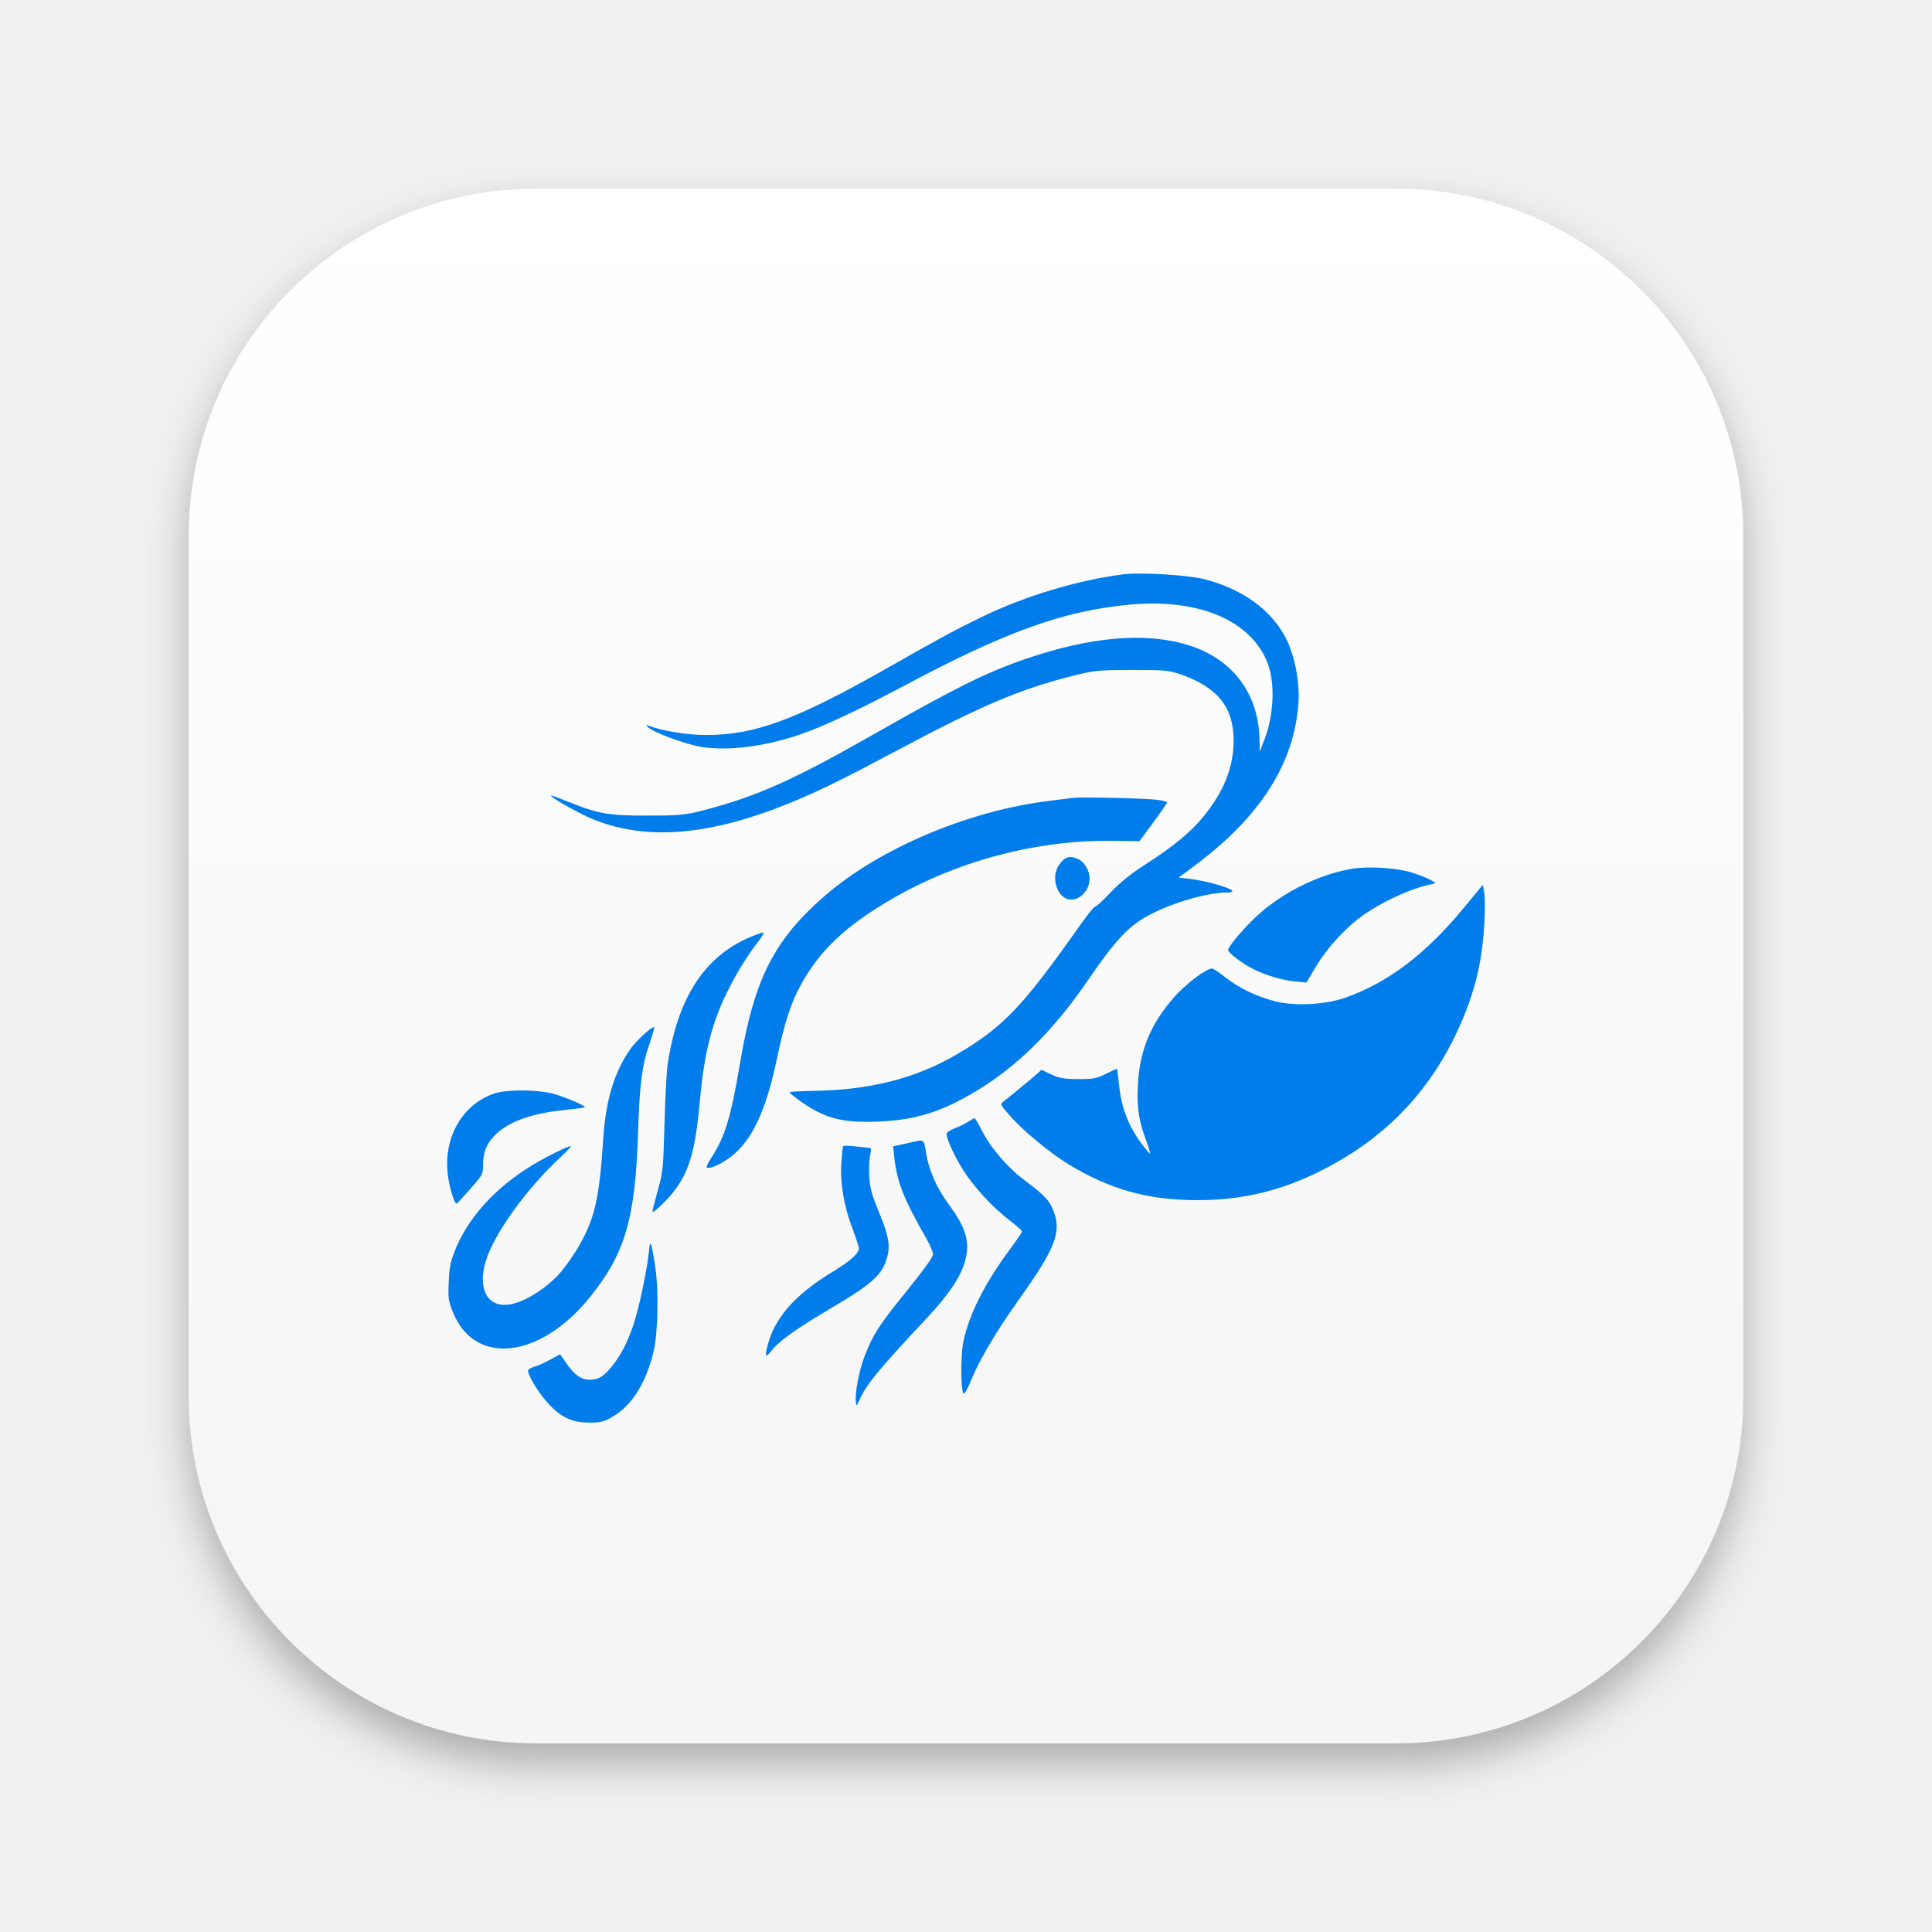
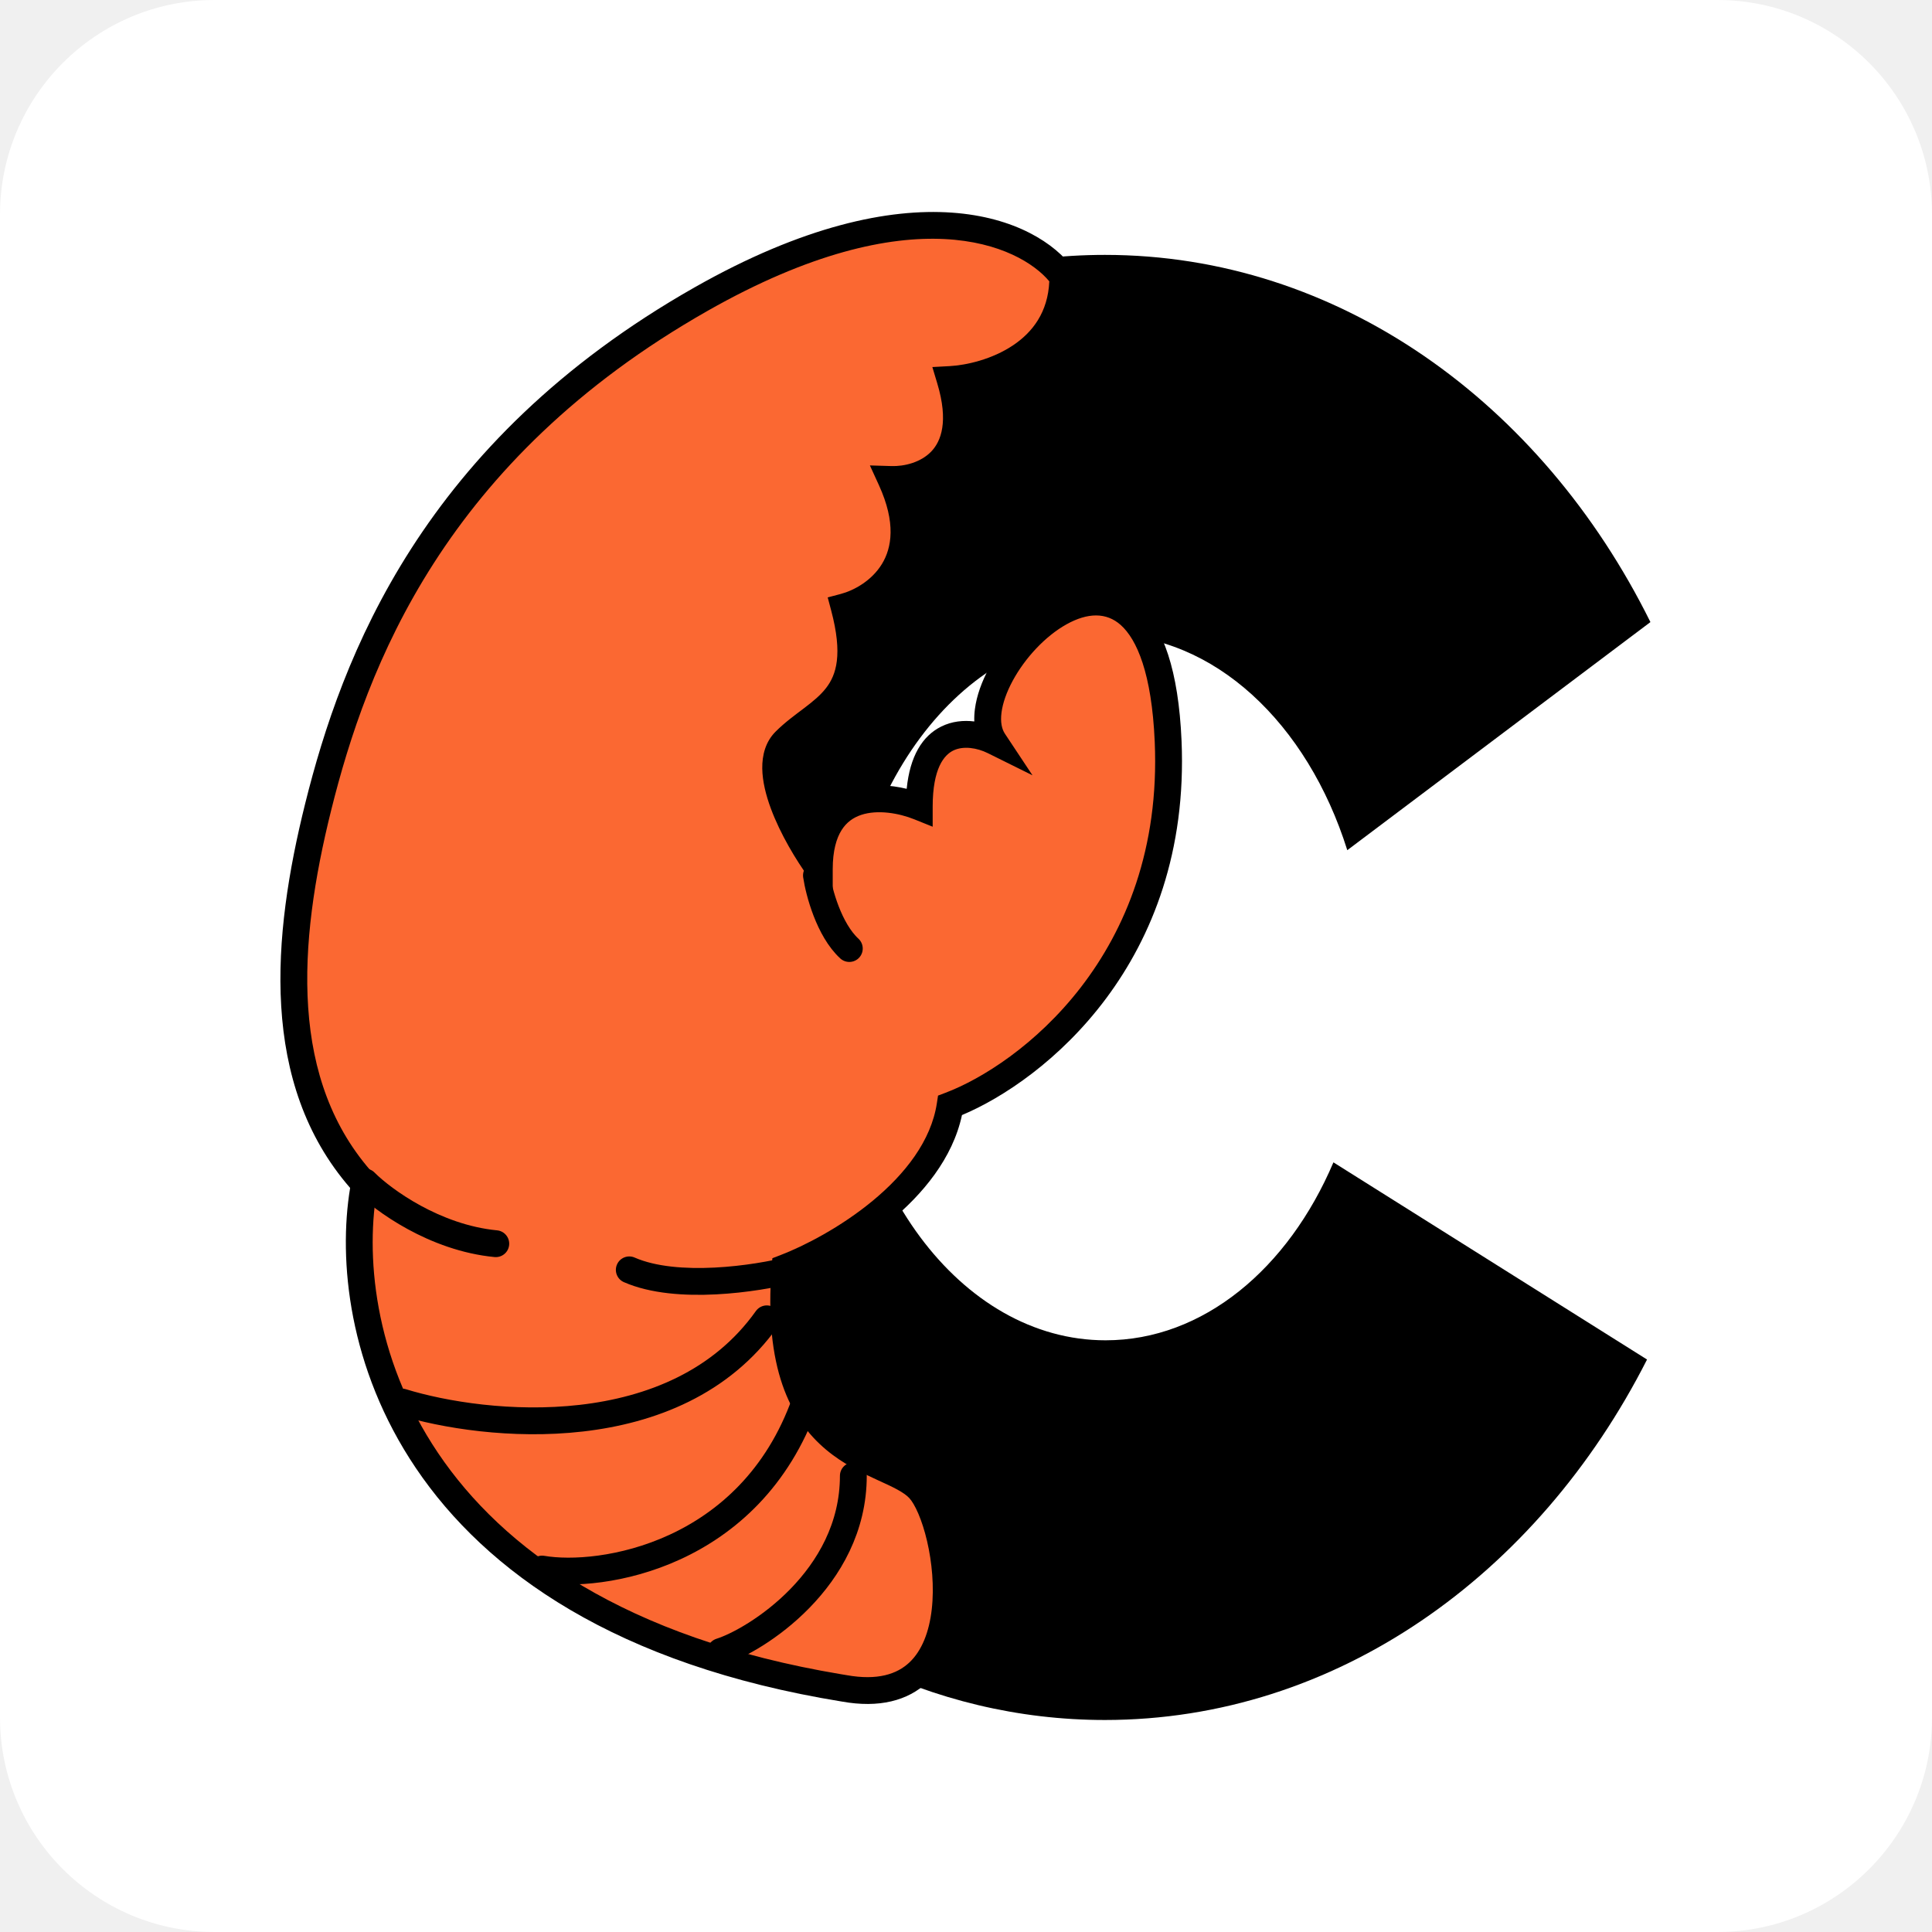
- <svg xmlns="http://www.w3.org/2000/svg" width="1024" height="1024" viewBox="0 0 1024 1024" fill="none">
-   <g filter="url(#filter0_d_159_34)">
-     <rect x="100" y="100" width="824" height="824" rx="184" fill="white" />
-     <rect x="100" y="100" width="824" height="824" rx="184" fill="url(#paint0_linear_159_34)" fill-opacity="0.41" />
-   </g>
-   <path fill-rule="evenodd" clip-rule="evenodd" d="M343.869 663.994C344.41 658.75 344.631 658.176 345.283 660.313C345.709 661.705 346.675 667.17 347.432 672.459C349.133 684.352 348.666 706.564 346.521 715.863C342.718 732.344 335.165 744.64 325.195 750.574C319.973 753.681 318.607 754.034 311.939 753.997C302.719 753.947 296.746 750.958 289.676 742.859C284.462 736.886 279.16 727.727 279.981 726.114C280.266 725.555 281.773 724.766 283.329 724.361C284.886 723.955 288.571 722.307 291.518 720.698L296.878 717.771L300.147 722.509C304.477 728.781 308.027 731.276 312.632 731.281C317.322 731.286 320.12 729.532 324.719 723.698C329.284 717.908 332.457 711.703 335.698 702.234C338.527 693.967 342.877 673.611 343.869 663.994ZM483.175 605.427C489.885 603.885 489.679 603.742 490.765 610.663C492.253 620.154 496.224 629.272 502.737 638.157C512.025 650.826 514.183 658.104 511.6 668.051C509.463 676.278 503.081 685.93 491.802 697.994C465.023 726.633 459.247 733.657 455.458 742.192C454.032 745.401 453.941 745.448 453.645 743.117C453.038 738.35 455.396 726.01 458.33 718.594C462.952 706.913 465.899 702.368 480.719 684.064C489.388 673.358 494.532 666.204 494.532 664.857C494.532 663.676 493.08 660.162 491.307 657.047C478.782 635.065 475.431 626.574 473.953 613.075L473.354 607.61L476.299 606.97C477.919 606.618 481.012 605.923 483.175 605.427ZM516.53 592.697C516.855 592.672 518.526 595.451 520.243 598.874C525.003 608.366 534.056 618.897 543.459 625.884C553.499 633.343 556.287 636.326 558.402 641.861C562.76 653.261 559.344 661.795 539.051 690.202C528.581 704.86 519.178 720.712 515.124 730.54C512.555 736.772 511.054 739.395 510.585 738.477C509.142 735.648 509.153 718.152 510.604 711.13C513.582 696.719 521.893 680.248 535.41 661.968C538.854 657.312 541.68 653.142 541.691 652.7C541.703 652.26 538.86 649.699 535.377 647.01C527.14 640.65 519.539 632.782 512.973 623.823C507.503 616.358 501.059 603.046 501.794 600.727C502.025 599.998 503.926 598.782 506.018 598.026C508.11 597.27 511.198 595.771 512.88 594.697C514.562 593.622 516.204 592.723 516.53 592.697ZM446.853 607.591C447.063 607.179 450.113 607.191 453.629 607.617C457.144 608.044 460.48 608.423 461.043 608.459C461.802 608.508 461.832 609.546 461.157 612.493C460.658 614.677 460.474 619.795 460.749 623.869C461.168 630.066 462.042 633.198 466.096 643.017C471.665 656.506 472.252 661.728 469.086 669.652C466.266 676.708 460.083 681.827 440.364 693.432C422.352 704.033 412.898 710.784 408.978 715.849C406.067 719.609 405.399 719.282 406.46 714.617C410.009 699.006 420.909 686.398 441.752 673.797C450.474 668.524 455.217 664.265 455.217 661.706C455.217 660.793 453.628 655.865 451.685 650.758C447.259 639.118 445.202 626.727 445.935 616.105C446.229 611.835 446.642 608.005 446.853 607.591ZM334.258 555.811C337.405 551.378 345.974 543.578 346.714 544.473C346.916 544.717 345.889 548.395 344.434 552.645C340.208 564.977 339.03 573.994 338.168 600.625C336.702 645.881 331.351 664.241 312.927 687.225C286.536 720.148 251.762 724.218 240.187 695.74C237.621 689.423 237.475 688.445 237.82 679.704C238.124 671.999 238.674 669.139 241.013 663.085C247.647 645.912 262.384 629.573 281.99 617.653C288.93 613.432 300.927 607.467 302.475 607.466C303.015 607.466 300.892 609.817 297.758 612.692C279.338 629.582 261.593 654.203 257.356 668.748C252.888 684.086 259.02 693.876 271.394 691.165C278.912 689.518 289.558 682.718 296.401 675.19C299.632 671.636 304.628 664.47 307.503 659.263C315.457 644.86 317.686 634.642 319.769 603.039C321.092 582.96 325.742 567.804 334.258 555.811ZM404.451 494.252C405.121 494.24 403.727 496.731 401.352 499.786C392.015 511.801 382.734 529.251 378.334 543.071C374.594 554.817 372.487 566.392 370.896 583.908C368.545 609.818 365.301 620.995 357.057 631.594C353.392 636.306 347.026 642.39 345.761 642.39C345.606 642.39 346.828 637.509 348.477 631.542C351.425 620.87 351.485 620.29 352.195 595.567C352.592 581.747 353.33 567.677 353.836 564.301C359.128 528.948 373.252 507.096 397.516 496.719C400.66 495.375 403.781 494.265 404.451 494.252ZM262.352 579.469C268.604 577.43 284.255 577.449 292.475 579.505C298.626 581.044 310.63 586.114 309.981 586.9C309.826 587.085 304.705 587.758 298.6 588.395C280.918 590.239 268.743 594.822 261.744 602.265C257.684 606.584 256.017 611.043 256.017 617.585C256.017 622.32 255.795 622.734 249.348 630.055C245.679 634.219 242.414 637.756 242.091 637.912C241.09 638.394 238.724 631.322 237.628 624.576C234.285 603.992 244.542 585.278 262.352 579.469ZM786.636 472.877C787.037 475.017 787.12 481.705 786.82 487.739C785.825 507.763 782.594 522.441 775.312 540.004C762.271 571.455 741.492 596 713.391 613.148C687.364 629.029 662.762 636.176 634.369 636.101C608.24 636.033 588.273 630.449 566.297 617.066C556.678 611.207 542.306 599.342 535.596 591.718C530.326 585.732 530.039 585.177 531.614 584.03C533.874 582.382 546.418 572.028 549.538 569.234L552.014 567.017L557.129 569.459C561.299 571.451 563.937 571.907 571.417 571.932C579.432 571.959 581.303 571.604 586.228 569.116C589.324 567.551 591.953 566.383 592.072 566.52C592.187 566.658 592.694 570.81 593.197 575.743C594.329 586.814 598.186 596.873 604.671 605.663C607.16 609.037 609.349 611.611 609.536 611.386C609.721 611.158 608.744 607.922 607.362 604.194C603.584 593.993 602.589 587.429 603.068 575.858C603.833 557.417 609.522 543.299 622.01 528.848C628.139 521.755 639.386 513.23 642.521 513.301C643.057 513.314 646.199 515.446 649.504 518.039C656.865 523.815 666.468 528.402 676.208 530.791C686.826 533.398 702.755 532.495 713.391 528.683C736.016 520.572 755.808 505.523 775.859 481.183L785.906 468.985L786.636 472.877ZM568.796 422.881C572.993 422.3 608.352 423.163 614.009 423.986C616.532 424.353 618.593 424.95 618.589 425.312C618.584 425.676 615.29 430.443 611.269 435.907L603.955 445.842L590.088 445.653C549.231 445.094 506.692 456.422 471.38 477.264C447.68 491.252 434.418 503.898 424.413 522.05C419.308 531.312 415.711 542.374 411.951 560.372C406.084 588.453 398.807 604.169 387.615 612.931C382.642 616.824 376.562 619.627 374.711 618.88C374.232 618.686 375.083 616.634 376.603 614.32C384.232 602.693 387.273 592.8 392.241 563.447C399.812 518.715 410.187 498.253 437.199 474.778C466.07 449.687 513.393 429.671 556.127 424.474C561.413 423.832 567.114 423.115 568.796 422.881ZM595.443 304.387C604.387 303.254 629.69 304.762 638.194 306.936C660.596 312.661 677.009 325.671 683.633 342.956C686.988 351.71 688.804 363.087 688.252 371.89C686.221 404.307 668.183 432.777 633.147 458.861L624.729 465.127L631.492 465.94C639.097 466.853 651.697 470.406 653.021 472.009C653.601 472.711 652.553 473.065 649.9 473.065C640.12 473.065 621.869 478.333 609.755 484.652C598.207 490.676 591.766 497.519 575.837 520.687C558.346 546.128 539.37 564.934 518.25 577.756C499.276 589.278 485.717 593.579 465.638 594.447C446.118 595.291 436.571 592.688 423.108 582.855C420.586 581.011 418.523 579.247 418.524 578.934C418.526 578.62 424.172 578.284 431.07 578.188C461.093 577.767 485.427 571.57 507.201 558.8C531.614 544.483 542.107 533.498 572.168 490.79C576.162 485.115 579.928 480.472 580.534 480.472C581.142 480.47 584.744 477.152 588.54 473.095C593.185 468.131 599.015 463.406 606.364 458.652C622.493 448.215 631.165 441.061 638.139 432.437C648.815 419.237 653.843 406.455 653.85 392.501C653.858 374.907 645.401 364.322 625.847 357.457C619.671 355.29 617.234 355.069 599.812 355.104C581.641 355.14 579.875 355.325 567.485 358.491C540.309 365.435 519.505 374.288 476.486 397.218C447.973 412.417 434.153 419.224 419.858 425.108C376.695 442.872 343.054 445.82 314.586 434.33C306.865 431.214 291.386 422.468 292.084 421.616C292.204 421.472 296.227 422.938 301.024 424.875C317.115 431.374 322.554 432.325 343.385 432.28C360.36 432.241 363.221 431.965 373.091 429.409C401.001 422.18 420.449 413.467 463.954 388.701C506.411 364.533 522.968 356.325 543.459 349.295C578.142 337.396 607.189 334.921 629.83 341.934C653.448 349.252 667.281 367.805 667.598 392.593L667.673 398.455L670.136 392.106C675.124 379.243 675.908 362.559 672.021 351.976C663.565 328.948 635.43 316.937 598.308 320.506C563.525 323.85 533.183 334.758 480.117 362.991C458.584 374.448 441.605 382.598 429.443 387.316C409.297 395.13 387.362 398.39 371.78 395.886C363.561 394.565 346.345 388.245 343.644 385.557C342.137 384.058 342.138 384.02 343.664 384.607C350.988 387.419 363.995 389.55 373.975 389.57C400.135 389.624 422.079 381.507 470.943 353.705C498.56 337.992 506.35 333.786 520.63 326.873C543.36 315.871 571.453 307.428 595.443 304.387ZM716.886 460.435C725.345 459.046 740.296 459.991 748.086 462.404C751.665 463.513 756.136 465.256 758.019 466.279C761.208 468.009 761.293 468.165 759.259 468.546C747.715 470.714 730.468 478.811 719.814 487.067C711.594 493.436 702.822 503.34 697.507 512.251L692.422 520.776L686.191 520.169C679.333 519.501 670.252 516.734 663.557 513.269C658.127 510.459 650.923 504.927 650.922 503.567C650.922 501.456 660.91 489.962 668.235 483.641C681.798 471.938 700.162 463.179 716.886 460.435ZM561.053 458.832C564.137 454.083 567.154 453.156 571.824 455.519C574.897 457.075 577.532 461.755 577.532 465.657C577.532 472.25 571.658 477.938 566.212 476.619C560.014 475.117 557.07 464.966 561.053 458.832Z" fill="#007DEB" />
-   <defs>
-     <filter id="filter0_d_159_34" x="78" y="89" width="868" height="868" filterUnits="userSpaceOnUse" color-interpolation-filters="sRGB">
-       <feFlood flood-opacity="0" result="BackgroundImageFix" />
-       <feColorMatrix in="SourceAlpha" type="matrix" values="0 0 0 0 0 0 0 0 0 0 0 0 0 0 0 0 0 0 127 0" result="hardAlpha" />
-       <feOffset dy="11" />
-       <feGaussianBlur stdDeviation="11" />
-       <feColorMatrix type="matrix" values="0 0 0 0 0 0 0 0 0 0 0 0 0 0 0 0 0 0 0.28 0" />
-       <feBlend mode="normal" in2="BackgroundImageFix" result="effect1_dropShadow_159_34" />
-       <feBlend mode="normal" in="SourceGraphic" in2="effect1_dropShadow_159_34" result="shape" />
-     </filter>
-     <linearGradient id="paint0_linear_159_34" x1="512" y1="100" x2="512" y2="924" gradientUnits="userSpaceOnUse">
-       <stop stop-opacity="0" />
-       <stop offset="1" stop-opacity="0.1" />
-     </linearGradient>
-   </defs>
+ <svg xmlns="http://www.w3.org/2000/svg" width="1440" height="1440" viewBox="0 0 1440 1440" fill="none">
+   <rect width="1440" height="1440" rx="160" fill="white" />
+   <path d="M823.533 189.979C997.373 189.979 1149.12 300.088 1230.13 463.667L1004.19 633.68C974.527 539.247 905.033 472.979 824.033 472.979C716.062 472.979 628.533 590.728 628.533 735.979C628.533 881.23 716.062 998.979 824.033 998.979C896.741 998.979 960.177 945.583 993.859 866.35L1227.61 1013.31C1146 1174.12 995.588 1281.98 823.533 1281.98C564.512 1281.98 354.533 1037.53 354.533 735.979C354.533 434.432 564.512 189.979 823.533 189.979Z" fill="black" />
+   <path d="M522.659 222.88C682.659 132.08 768.992 174.046 792.159 206.38C792.159 263.98 736.159 281.38 708.159 282.88C726.559 344.08 686.492 358.047 664.159 357.38C692.159 418.58 652.492 446.213 629.159 452.38C647.659 521.88 610.659 526.88 585.159 552.38C564.759 572.78 593.659 624.547 610.659 647.88C610.659 586.68 660.325 591.38 685.159 601.38C685.159 540.18 722.159 543.213 740.659 552.38C708.159 503.38 861.659 345.88 870.659 552.38C877.859 717.58 765.326 802.213 708.159 823.88C698.559 886.68 622.159 930.713 585.159 944.88C573.659 1091.38 661.659 1084.38 685.159 1109.88C708.659 1135.38 731.659 1276.88 629.159 1258.38C296.359 1204.38 252.159 985.213 271.659 882.38C204.159 808.38 212.187 701.643 237.159 601.38C264.033 493.479 322.659 336.38 522.659 222.88Z" fill="#FB6832" />
+   <path d="M517.723 214.182C679.735 122.24 772.754 162.127 800.287 200.555L802.158 203.167V206.379C802.158 239.065 786.005 260.708 766.229 273.972C751.455 283.881 734.628 289.192 720.673 291.516C726.207 318.206 720.794 337.473 708.683 350.218C699.959 359.399 688.731 364.119 678.406 366.144C687.5 393.001 684.319 414.509 674.449 430.718C665.816 444.897 652.732 453.906 641.007 458.852C647.749 490.073 643.186 509.938 631.576 524.988C625.63 532.696 618.238 538.57 611.443 543.733C604.375 549.103 597.996 553.684 592.23 559.451C589.666 562.015 588.06 566.066 588.145 572.496C588.23 578.995 590.065 586.906 593.264 595.565C596.314 603.823 600.407 612.236 604.737 619.991C606.22 615.607 608.094 611.634 610.345 608.06C616.749 597.891 625.711 591.716 635.405 588.453C648.831 583.933 663.566 584.982 675.793 587.933C678.209 563.646 687.433 548.538 701.521 541.538C709.65 537.498 718.287 536.762 726.189 537.726C726.071 534.678 726.235 531.606 726.626 528.567C727.929 518.434 731.81 507.883 737.197 497.915C747.917 478.081 765.602 458.736 785.239 447.826C804.964 436.868 829.061 433.456 848.634 450.909C866.972 467.261 878.374 499.761 880.649 551.945C887.874 717.736 778.256 805.391 716.991 831.114C710.084 863.459 687.624 890.197 663.31 910.321C639.959 929.647 613.804 943.793 594.698 951.819C590.642 1018.56 608.737 1048.52 628.467 1065.1C639.08 1074.02 650.806 1079.64 662.172 1084.85C667.7 1087.39 673.422 1089.96 678.444 1092.71C683.475 1095.46 688.505 1098.76 692.512 1103.1C696.555 1107.49 700.021 1113.67 702.901 1120.42C705.844 1127.31 708.437 1135.43 710.476 1144.17C714.539 1161.61 716.561 1182.28 714.344 1201.76C712.144 1221.09 705.603 1240.55 691.267 1253.89C676.518 1267.61 655.291 1273.25 627.433 1268.23C458.952 1240.87 362.044 1171.39 310.007 1094.29C259.702 1019.75 252.08 939.185 260.967 885.407C193.302 807.479 202.831 697.832 227.455 598.963C254.692 489.606 314.444 329.543 517.723 214.182ZM782.086 209.694C760.17 183.34 680.639 144.724 527.594 231.577C330.873 343.216 273.374 497.353 246.862 603.796C221.937 703.874 215.317 805.774 279.047 875.641L282.414 879.333L281.484 884.243C272.167 933.374 278.014 1011.13 326.585 1083.1C374.582 1154.21 465.09 1220.81 626.924 1247.88L630.76 1248.51L630.848 1248.52L630.935 1248.54C654.301 1252.76 668.62 1247.64 677.644 1239.25C687.088 1230.46 692.548 1216.42 694.473 1199.5C696.381 1182.73 694.653 1164.4 690.997 1148.71C689.176 1140.9 686.918 1133.92 684.506 1128.27C682.031 1122.47 679.637 1118.64 677.805 1116.66C675.936 1114.63 673.076 1112.57 668.842 1110.25C664.598 1107.93 659.679 1105.71 653.832 1103.03C642.449 1097.81 628.487 1091.24 615.6 1080.41C588.926 1057.99 569.268 1019.53 575.19 944.097L575.684 937.799L581.583 935.542C599.229 928.785 626.595 914.746 650.558 894.914C674.674 874.954 694.012 850.245 698.274 822.369L699.155 816.598L704.614 814.529C758.961 793.931 867.629 712.534 860.668 552.815C858.442 501.749 847.282 476.499 835.323 465.836C824.6 456.273 810.665 456.58 794.952 465.309C779.153 474.087 763.994 490.398 754.792 507.423C750.219 515.884 747.37 524.064 746.463 531.117C745.554 538.191 746.672 543.354 748.992 546.852L769.558 577.86L736.219 561.34C728.274 557.404 717.967 555.698 710.421 559.448C703.823 562.727 695.158 572.441 695.158 601.38V616.187L681.423 610.656C670.052 606.077 654.09 603.266 641.786 607.408C635.96 609.369 630.953 612.869 627.269 618.718C623.501 624.7 620.658 633.882 620.658 647.88V678.588L602.576 653.768C593.732 641.628 581.721 622.033 574.503 602.495C570.902 592.746 568.274 582.432 568.147 572.758C568.019 563.016 570.451 552.945 578.087 545.309C585.07 538.326 592.879 532.719 599.343 527.808C606.078 522.69 611.561 518.189 615.74 512.772C623.297 502.977 628.275 487.938 619.495 454.953L616.918 445.272L626.604 442.712C636.495 440.097 649.722 432.875 657.367 420.317C664.629 408.39 667.985 389.781 655.065 361.541L648.368 346.904L664.457 347.384C673.933 347.667 686.31 344.729 694.185 336.442C701.413 328.835 707.137 314.214 698.582 285.759L694.919 273.575L707.623 272.894C720.293 272.215 739.432 267.863 755.088 257.362C769.625 247.612 781.083 232.712 782.086 209.694Z" fill="black" />
+   <path d="M587.048 936.792C592.398 935.42 597.847 938.644 599.22 943.993C600.593 949.343 597.368 954.793 592.019 956.165C578.769 959.565 556.879 963.579 533.638 964.753C510.66 965.914 484.979 964.384 465.02 955.638C459.961 953.421 457.658 947.524 459.874 942.465C462.091 937.407 467.989 935.103 473.047 937.32C488.688 944.173 510.59 945.892 532.629 944.779C554.405 943.678 574.965 939.893 587.048 936.792ZM264.962 873.907C268.867 870.002 275.199 870.002 279.105 873.907C291.596 886.399 327.96 912.92 370.494 917.025C375.991 917.555 380.018 922.443 379.488 927.94C378.957 933.437 374.07 937.463 368.573 936.933C319.908 932.237 279.471 902.559 264.962 888.05C261.057 884.145 261.057 877.813 264.962 873.907Z" fill="black" />
+   <path d="M299.533 1044.98C361.867 1064.15 503.533 1078.58 571.533 982.979M404.033 1169.48C447.533 1176.98 559.233 1159.78 600.033 1044.98M537.033 1230.98C562.867 1222.81 636.033 1177.18 636.033 1099.98" stroke="black" stroke-width="20" stroke-linecap="round" />
+   <path d="M608.533 652.479C610.367 664.812 617.833 692.979 633.033 706.979" stroke="black" stroke-width="20" stroke-linecap="round" />
</svg>
